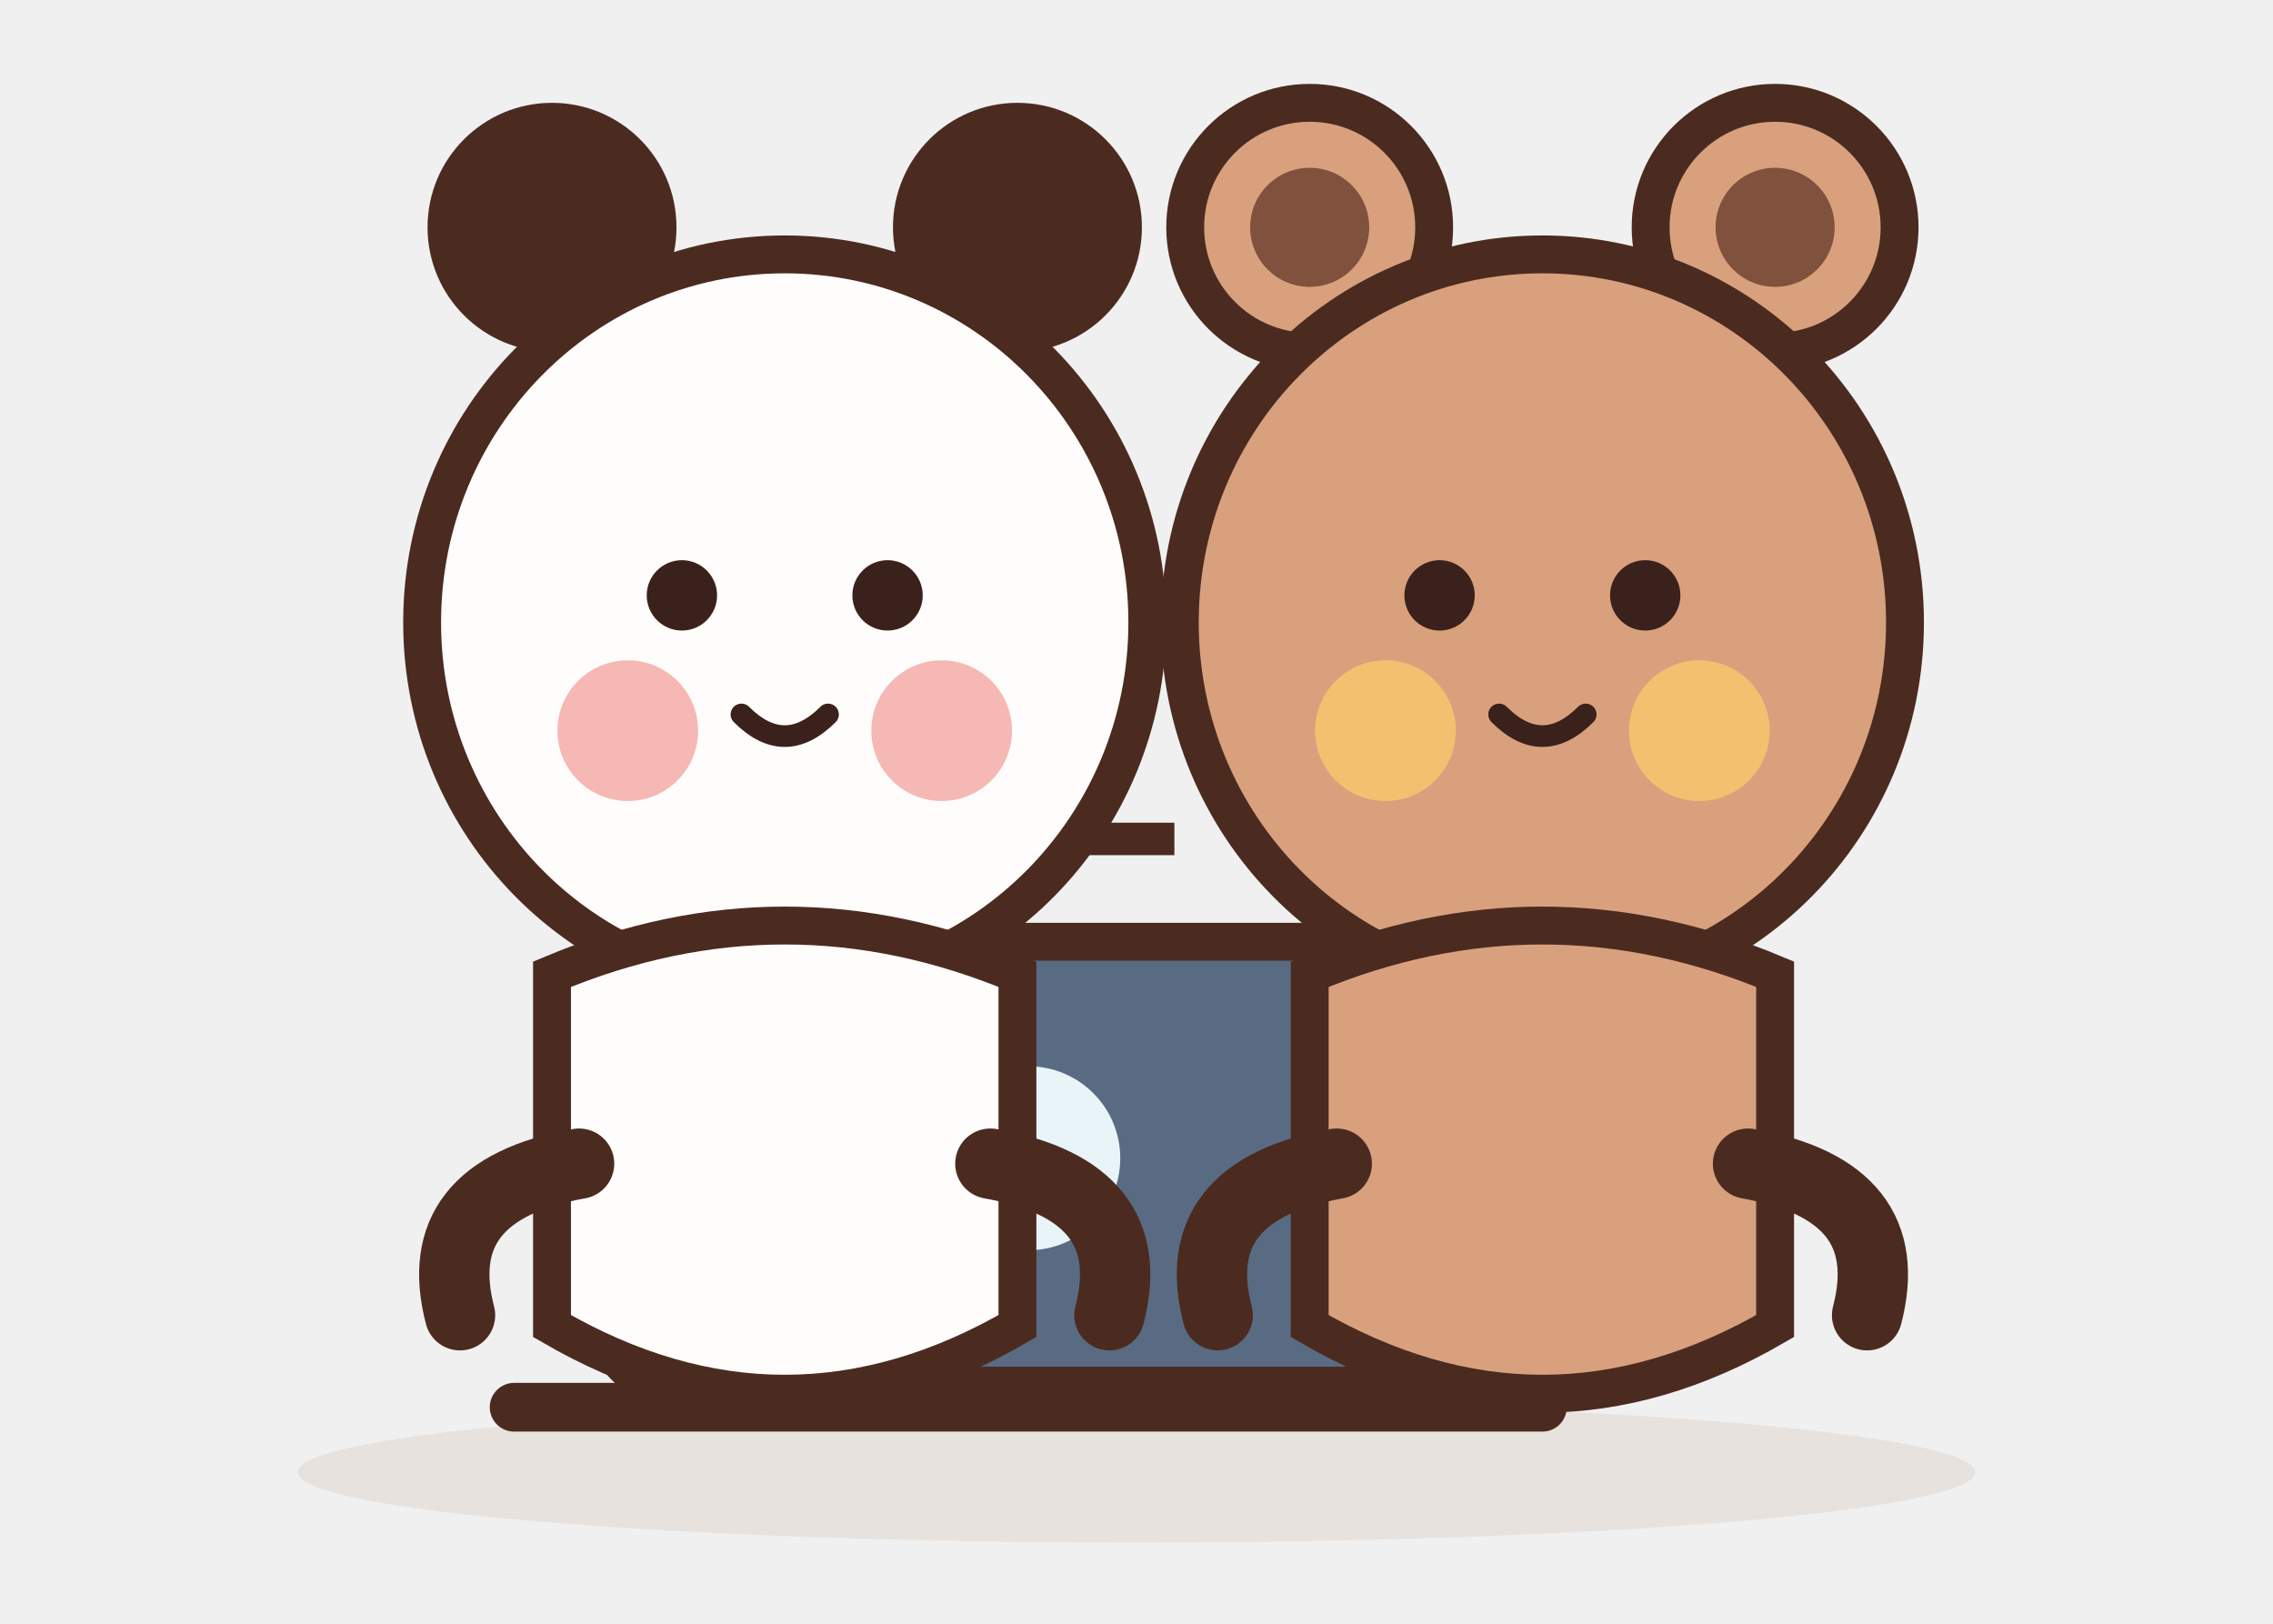
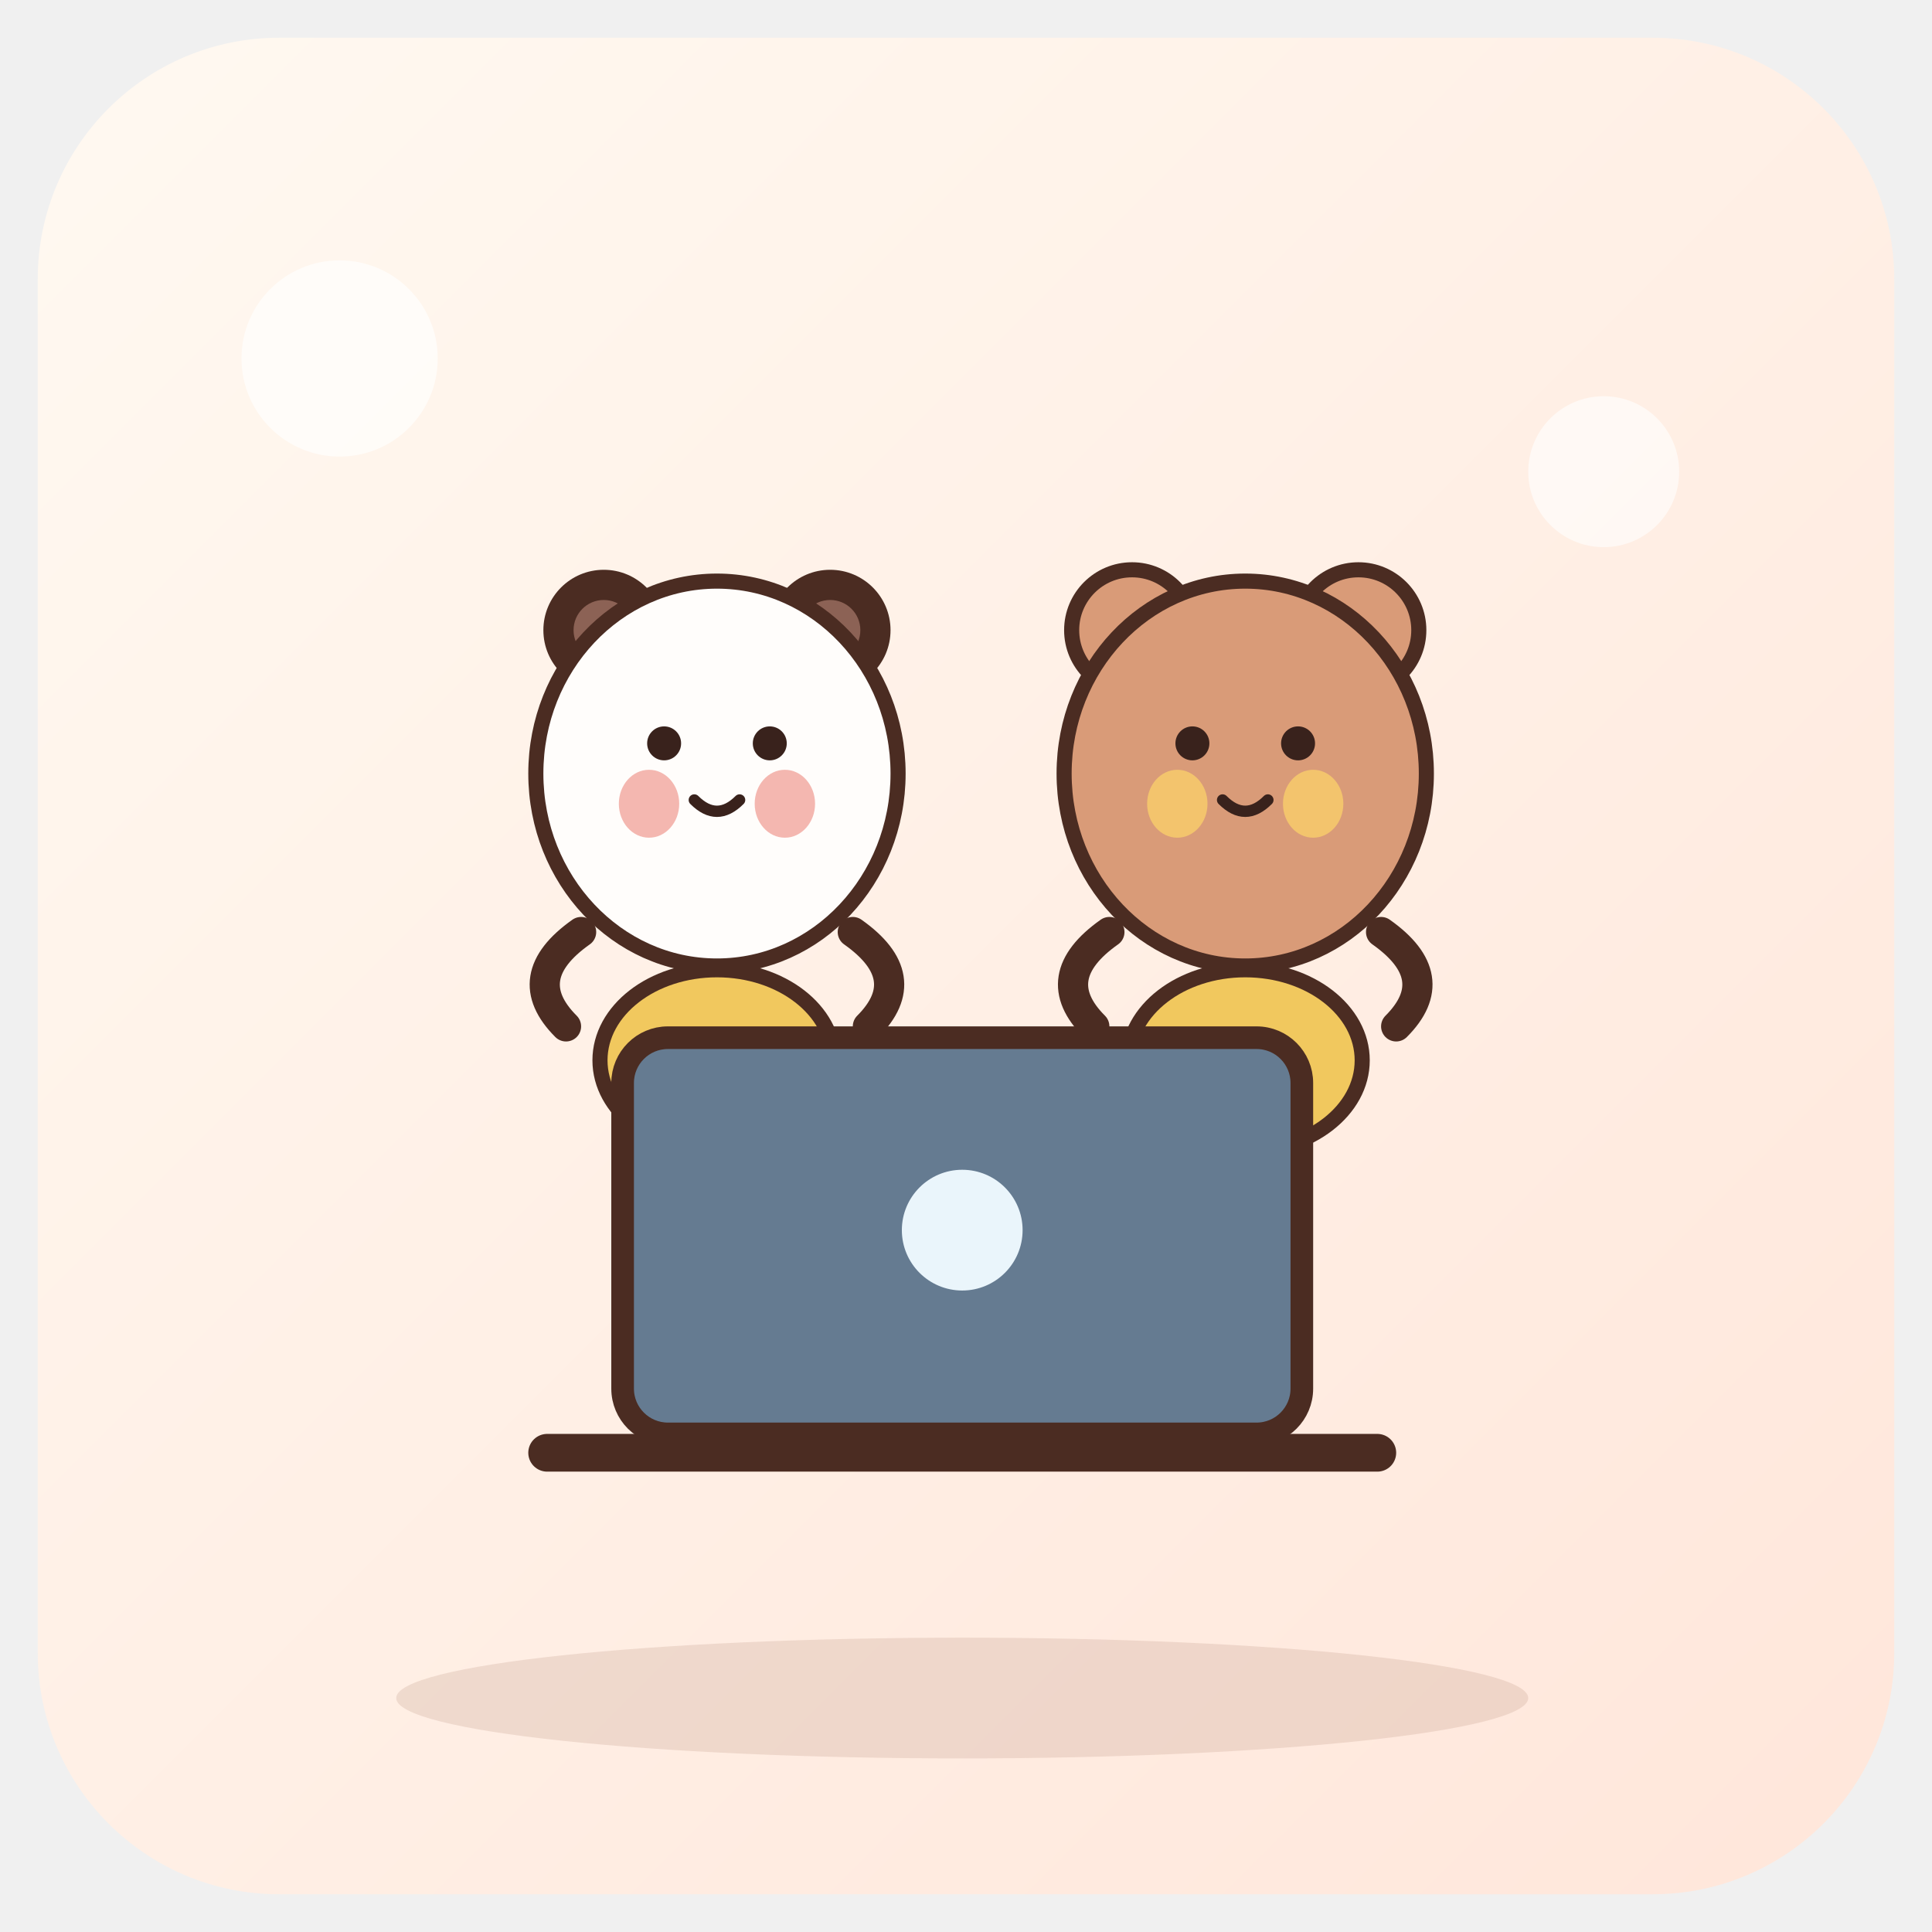
- <svg xmlns="http://www.w3.org/2000/svg" width="420" height="300" viewBox="0 0 420 300">
-   <ellipse cx="210" cy="272" rx="155" ry="13" fill="#d8c8bd" opacity=".35" />
-   <rect x="112" y="174" width="156" height="82" rx="12" fill="#596b82" stroke="#4b2b20" stroke-width="7" />
-   <path d="M95 260h190" stroke="#4b2b20" stroke-width="9" stroke-linecap="round" />
-   <circle cx="190" cy="214" r="17" fill="#e8f4f7" />
-   <path d="M165 155h52" stroke="#4b2b20" stroke-width="6" />
-   <circle cx="102" cy="42" r="23" fill="#4b2b20" />
-   <circle cx="188" cy="42" r="23" fill="#4b2b20" />
-   <ellipse cx="145" cy="115" rx="67" ry="68" fill="#fffdfb" stroke="#4b2b20" stroke-width="7" />
-   <circle cx="116" cy="135" r="13" fill="#f6b8b4" />
-   <circle cx="174" cy="135" r="13" fill="#f6b8b4" />
-   <circle cx="126" cy="110" r="6.5" fill="#3b211b" />
-   <circle cx="164" cy="110" r="6.5" fill="#3b211b" />
-   <path d="M137 132q8 8 16 0" fill="none" stroke="#3b211b" stroke-width="4" stroke-linecap="round" />
-   <path d="M102 180q43 -18 86 0v65q-43 25 -86 0Z" fill="#fffdfb" stroke="#4b2b20" stroke-width="7" />
-   <path d="M107 215q-28 5 -22 28m98 -28q28 5 22 28" stroke="#4b2b20" stroke-width="13" fill="none" stroke-linecap="round" />
-   <circle cx="242" cy="42" r="23" fill="#d9a07e" stroke="#4b2b20" stroke-width="7" />
-   <circle cx="328" cy="42" r="23" fill="#d9a07e" stroke="#4b2b20" stroke-width="7" />
-   <circle cx="242" cy="42" r="11" fill="#80513c" />
-   <circle cx="328" cy="42" r="11" fill="#80513c" />
-   <ellipse cx="285" cy="115" rx="67" ry="68" fill="#d9a07e" stroke="#4b2b20" stroke-width="7" />
-   <circle cx="256" cy="135" r="13" fill="#f2c16f" />
-   <circle cx="314" cy="135" r="13" fill="#f2c16f" />
-   <circle cx="266" cy="110" r="6.5" fill="#3b211b" />
-   <circle cx="304" cy="110" r="6.5" fill="#3b211b" />
-   <path d="M277 132q8 8 16 0" fill="none" stroke="#3b211b" stroke-width="4" stroke-linecap="round" />
-   <path d="M242 180q43 -18 86 0v65q-43 25 -86 0Z" fill="#d9a07e" stroke="#4b2b20" stroke-width="7" />
-   <path d="M247 215q-28 5 -22 28m98 -28q28 5 22 28" stroke="#4b2b20" stroke-width="13" fill="none" stroke-linecap="round" />
+ <svg xmlns="http://www.w3.org/2000/svg" width="512" height="512" viewBox="0 0 512 512">
+   <defs>
+     <linearGradient id="g" x2="1" y2="1">
+       <stop stop-color="#fff9f1" />
+       <stop offset="1" stop-color="#ffe6da" />
+     </linearGradient>
+   </defs>
+   <rect x="10" y="10" width="492" height="492" rx="64" fill="url(#g)" />
+   <circle cx="90" cy="95" r="26" fill="#fff" opacity=".65" />
+   <circle cx="425" cy="125" r="20" fill="#fff" opacity=".6" />
+   <circle cx="160" cy="167" r="16" fill="#4b2c22" />
+   <circle cx="220" cy="167" r="16" fill="#4b2c22" />
+   <circle cx="160" cy="167" r="8" fill="#8c6255" />
+   <circle cx="220" cy="167" r="8" fill="#8c6255" />
+   <ellipse cx="190" cy="205" rx="48" ry="51" fill="#fffdfb" stroke="#4b2c22" stroke-width="4" />
+   <ellipse cx="172" cy="213" rx="8" ry="9" fill="#f4b7b0" />
+   <ellipse cx="208" cy="213" rx="8" ry="9" fill="#f4b7b0" />
+   <circle cx="176" cy="197" r="4.5" fill="#39221c" />
+   <circle cx="204" cy="197" r="4.5" fill="#39221c" />
+   <path d="M184 212 Q190 218 196 212" fill="none" stroke="#39221c" stroke-width="3" stroke-linecap="round" />
+   <path d="M154 247 Q137 259 150 272 M226 247 Q243 259 230 272" fill="none" stroke="#4b2c22" stroke-width="8" stroke-linecap="round" />
+   <ellipse cx="190" cy="281" rx="31" ry="24" fill="#f1c85e" stroke="#4b2c22" stroke-width="4" />
+   <circle cx="300" cy="167" r="16" fill="#d99b78" stroke="#4b2c22" stroke-width="4" />
+   <circle cx="360" cy="167" r="16" fill="#d99b78" stroke="#4b2c22" stroke-width="4" />
+   <ellipse cx="330" cy="205" rx="48" ry="51" fill="#d99b78" stroke="#4b2c22" stroke-width="4" />
+   <ellipse cx="312" cy="213" rx="8" ry="9" fill="#f3c46d" />
+   <ellipse cx="348" cy="213" rx="8" ry="9" fill="#f3c46d" />
+   <circle cx="316" cy="197" r="4.5" fill="#39221c" />
+   <circle cx="344" cy="197" r="4.5" fill="#39221c" />
+   <path d="M324 212 Q330 218 336 212" fill="none" stroke="#39221c" stroke-width="3" stroke-linecap="round" />
+   <path d="M294 247 Q277 259 290 272 M366 247 Q383 259 370 272" fill="none" stroke="#4b2c22" stroke-width="8" stroke-linecap="round" />
+   <ellipse cx="330" cy="281" rx="31" ry="24" fill="#f1c85e" stroke="#4b2c22" stroke-width="4" />
+   <rect x="165" y="275" width="180" height="105" rx="12" fill="#657b91" stroke="#4b2c22" stroke-width="6" />
+   <path d="M145 385 H365" stroke="#4b2c22" stroke-width="10" stroke-linecap="round" />
+   <circle cx="255" cy="326" r="16" fill="#eaf5fb" />
+   <ellipse cx="255" cy="450" rx="150" ry="16" fill="#b88d7b" opacity=".22" />
</svg>
